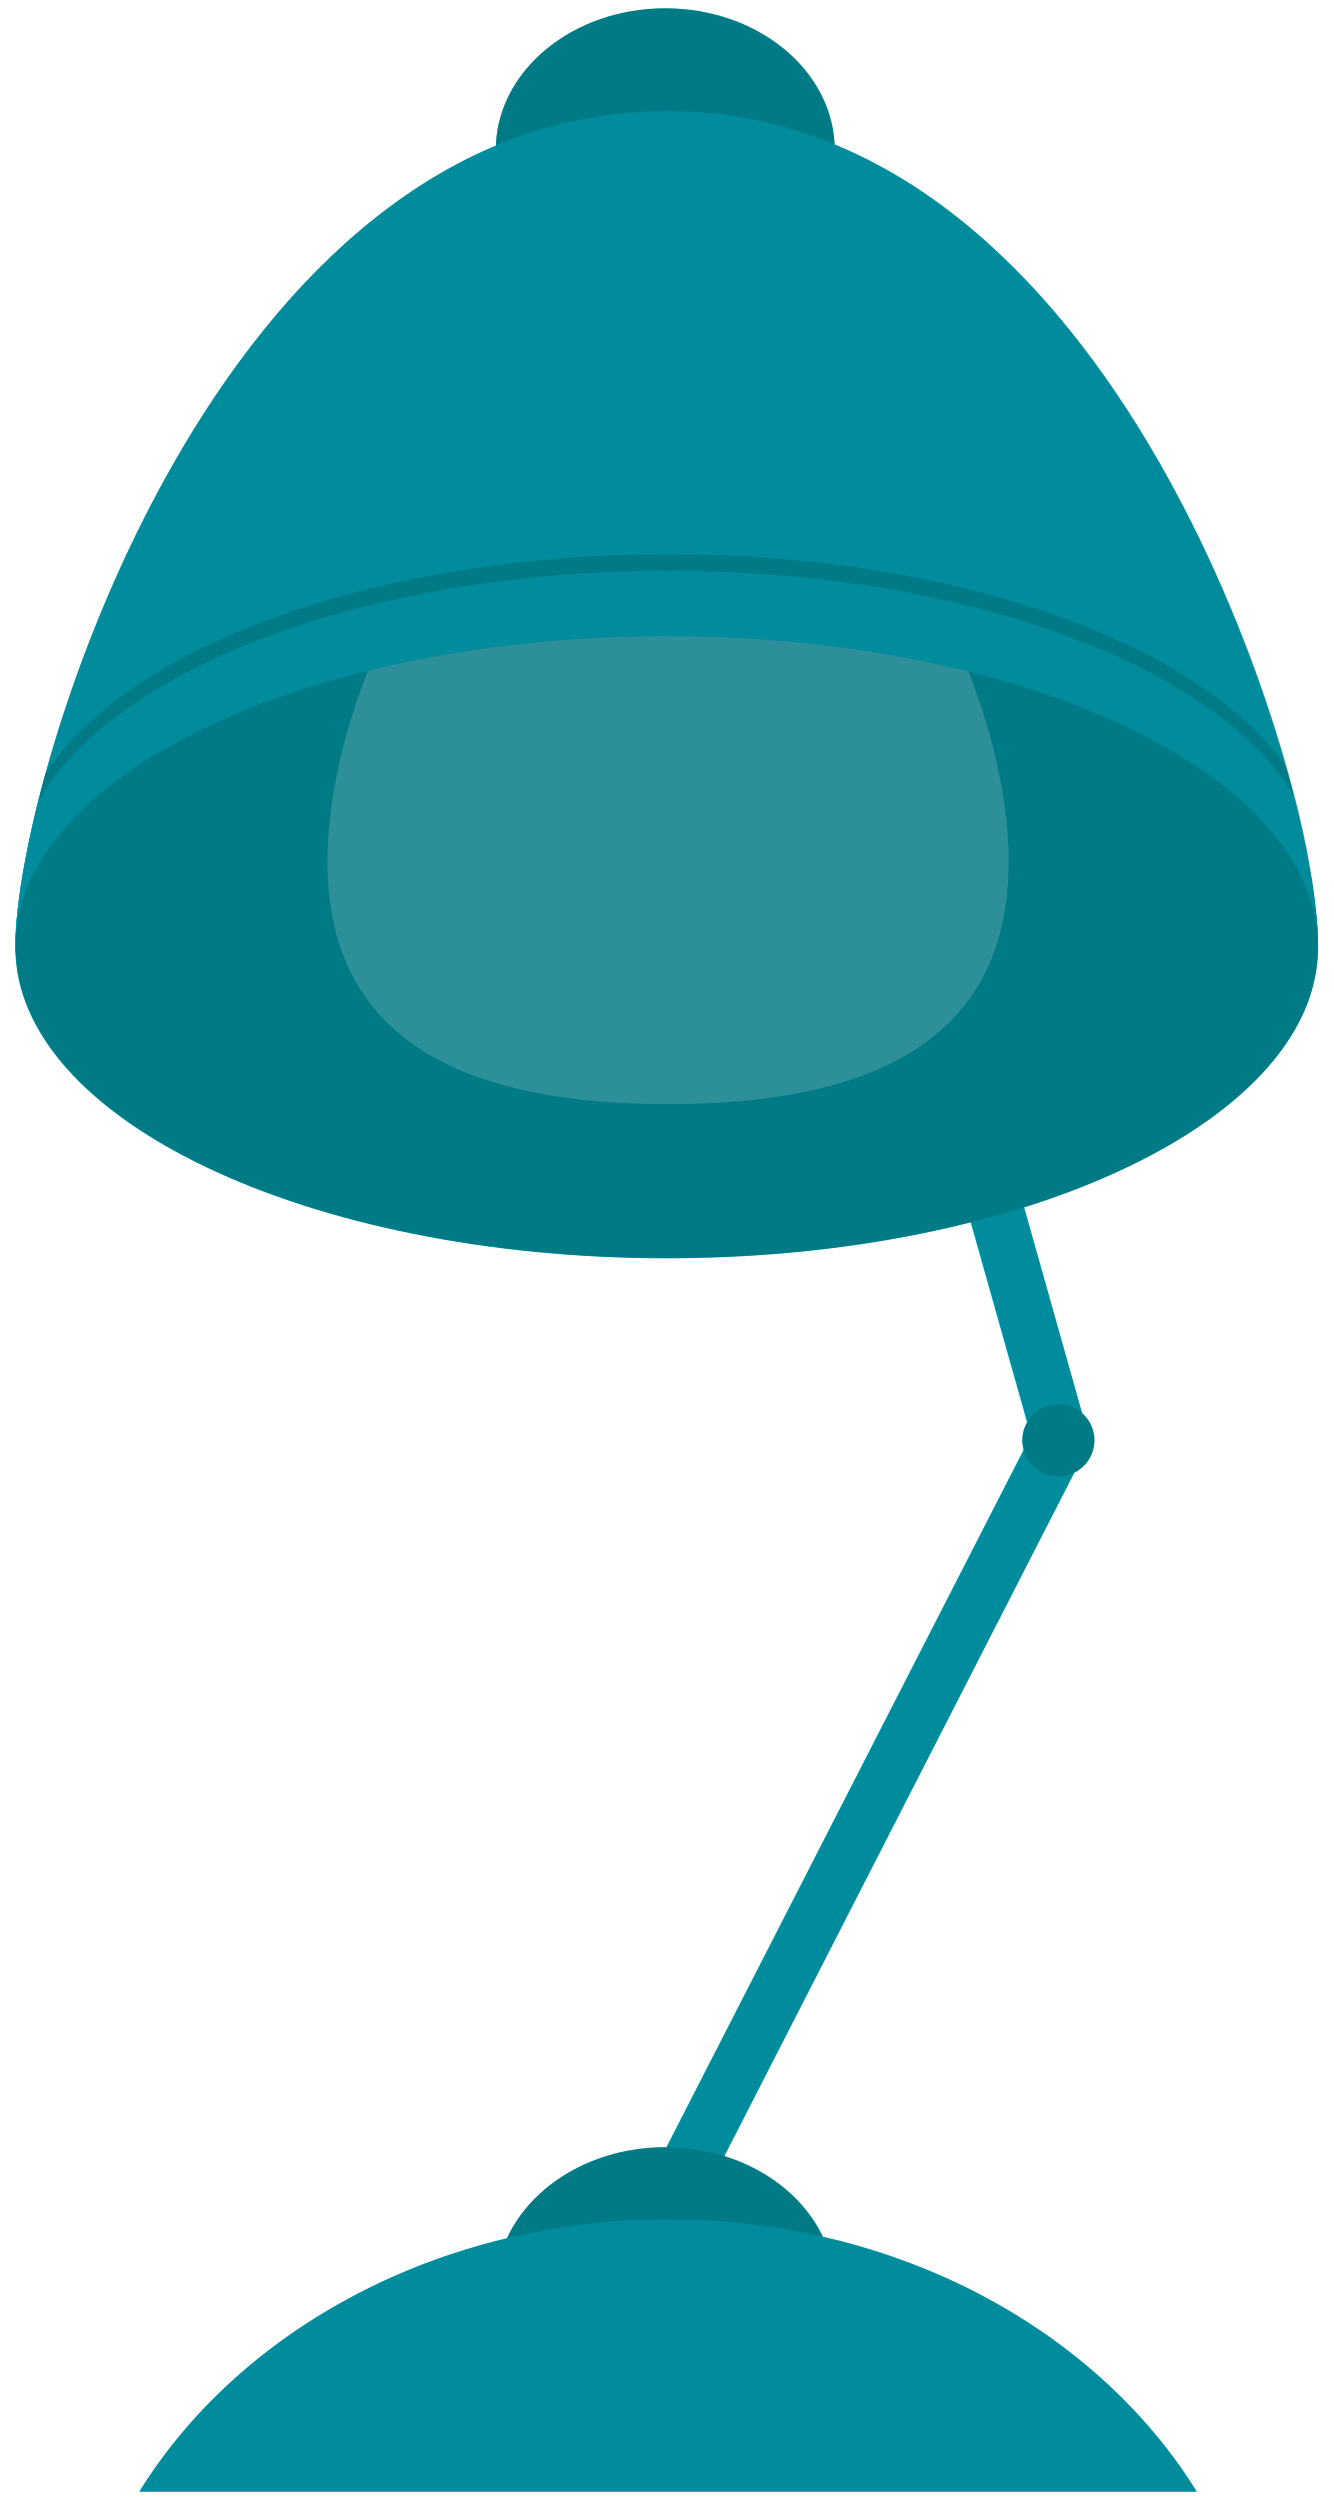
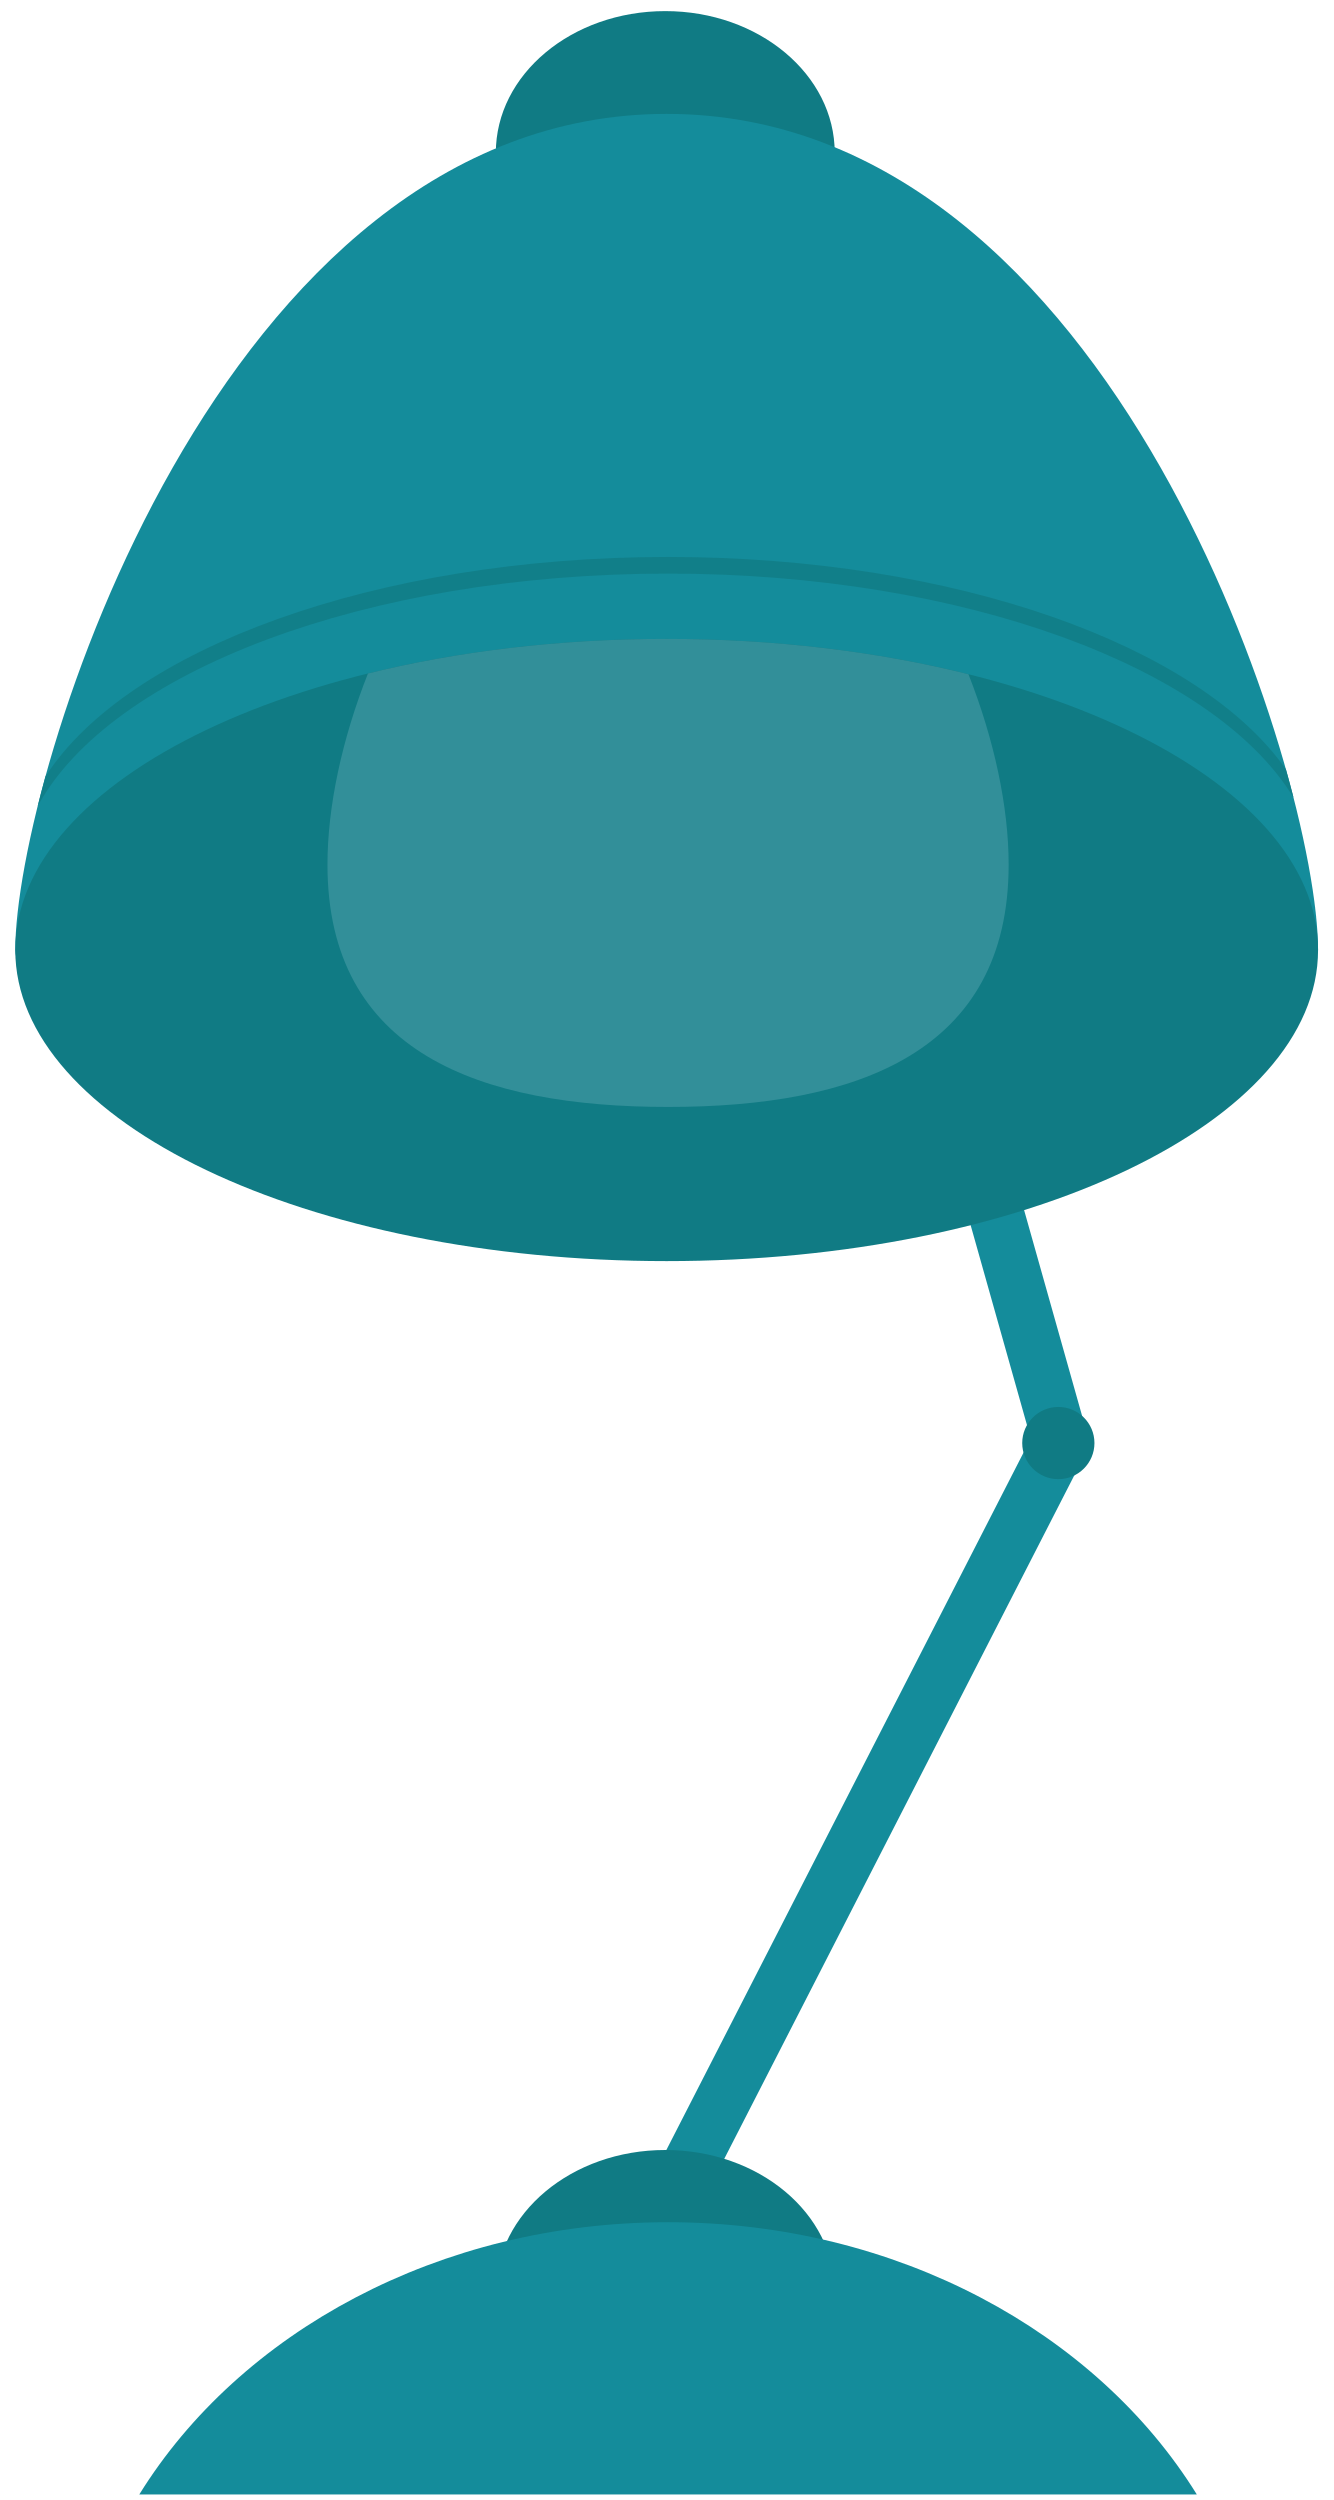
<svg xmlns="http://www.w3.org/2000/svg" id="Layer_1" data-name="Layer 1" viewBox="0 0 480 900">
  <defs>
-     <style>.cls-1{fill:none;}.cls-2{fill:#00b8d4;}.cls-3{fill:#0097a7;}.cls-4{clip-path:url(#clip-path);}.cls-5{fill:#b3e5fc;}.cls-5,.cls-6{opacity:0.5;}.cls-6{fill:#006064;}</style>
-     <clipPath id="clip-path">
-       <path class="cls-1" d="M474.5,341c0,61.86-106,70.5-235.5,70.5S5.5,402.86,5.5,341s105-112,234.5-112S474.5,279.14,474.5,341Z" />
-     </clipPath>
+     <style>.cls-1{fill:#148c9b;}.cls-2{fill:#107b84;}.cls-3{fill:#117f89;}.cls-4{fill:#328f99;}</style>
  </defs>
-   <rect class="cls-2" x="279.18" y="497.23" width="20" height="403.2" transform="translate(350.3 -55) rotate(27.12)" />
-   <rect class="cls-2" x="301.09" y="5.03" width="20" height="524.29" transform="translate(-60.81 94.41) rotate(-15.74)" />
-   <ellipse class="cls-3" cx="239.5" cy="54" rx="61" ry="51" />
-   <ellipse class="cls-3" cx="239.5" cy="824" rx="61" ry="51" />
-   <path class="cls-2" d="M240,383.5c-129.51,0-234.5-16-234.5-42.5,0-61.86,73-301,234.5-301S474.5,279.14,474.5,341C474.5,353.5,369.51,383.5,240,383.5Z" />
-   <path class="cls-3" d="M30.25,385.12c42,27.32,122.09,38.38,210.25,38.38,95.37,0,186.8-24.36,227.47-62.18a58.6,58.6,0,0,0,6.45-23.89c-.56-14.31-4.35-36.08-11.5-61.48C431.81,231.52,344,199.5,240.5,199.5c-105.44,0-194.62,33.24-224.13,79-6.7,24.33-10.26,45.14-10.8,59C6.34,354.56,15.14,370.72,30.25,385.12Z" />
-   <path class="cls-2" d="M445,359.5c4.26-8.44,29.5-9.43,29.5-18.5,0-12.34-2.91-31.73-8.84-54.87h0C437.25,239.54,347.21,205.5,240.5,205.5c-109,0-200.67,35.54-226.93,83.68l-.31,1.26c-5.2,21.23-7.75,39-7.75,50.55,0,18,24.67,4.42,40.5,19.5,42,27.32,106.34,69,194.5,69C335.87,429.5,404.33,397.32,445,359.5Z" />
-   <path class="cls-2" d="M430.85,897C394.73,838.71,323,799,240.5,799S86.27,838.71,50.15,897Z" />
-   <ellipse class="cls-3" cx="240" cy="341" rx="234.5" ry="112" />
-   <g class="cls-4">
-     <path class="cls-5" d="M363.11,310.26c0,67.71-54.89,87.24-122.61,87.24S117.89,378,117.89,310.26,172.79,140.5,240.5,140.5,363.11,242.55,363.11,310.26Z" />
-   </g>
-   <circle class="cls-3" cx="381" cy="518.5" r="13" />
-   <path class="cls-6" d="M474.5,341c0-.69,0-1.41,0-2.14,0-.15,0-.31,0-.46,0-.73-.05-1.47-.09-2.24,0-.11,0-.23,0-.34q-.06-1.09-.14-2.23c0-.12,0-.23,0-.35q-.09-1.25-.21-2.56l0-.45q-.07-.78-.16-1.57v0q-.21-2-.47-4.07l0-.39q-.2-1.52-.42-3.09V321q-.18-1.26-.38-2.55l0-.11-.1-.64,0-.1q-.27-1.69-.57-3.44l0-.18q-.59-3.39-1.29-7l0-.18,0-.11,0-.1q-1.16-5.85-2.65-12.21l-.05-.22q-.92-3.92-2-8v0h0q-.67-2.63-1.4-5.32l-.07-.26C443.29,203.25,390.12,88.93,300.44,52,299.17,24.76,272.38,3,239.5,3c-33.05,0-59.95,22-61,49.41C90.27,89.47,37.58,201.52,16.38,278.47h0q-.63,2.27-1.22,4.51v0q-1,3.78-1.89,7.43h0v0l-.3,1.23,0,.08q-.27,1.12-.53,2.23l-.15.65q-.83,3.57-1.56,7l-.13.63-.39,1.85,0,.08q-.49,2.39-.93,4.7l-.12.63q-.6,3.2-1.1,6.23l-.1.6q-.49,3-.88,5.8l-.08.61q-.37,2.77-.65,5.34l-.06.6c-.09.84-.17,1.68-.24,2.49v0c0,.23,0,.46-.06.68v0q-.07.82-.13,1.61l0,.57c-.05.76-.1,1.52-.13,2.24v0c0,.72-.06,1.42-.08,2.1,0,.17,0,.35,0,.52,0,.68,0,1.35,0,2,0,61.86,105,112,234.5,112,39.53,0,76.76-4.68,109.43-12.93l20.29,72a12.87,12.87,0,0,0-1.23,9.95L240,773h-.46c-26,0-48.18,13.6-57,32.75C125.18,819.43,77.48,852.9,50.15,897h380.7c-27.69-44.68-76.28-78.45-134.64-91.78-6.34-13.38-19.25-24-35.42-29l126-246.08a13,13,0,0,0,2.76-21.39l-20.88-74.1C432.41,414.62,474.5,380.16,474.5,341Z" />
+   <rect class="cls-1" x="279.18" y="498.23" width="20" height="403.2" transform="translate(350.75 -54.89) rotate(27.12)" />
+   <rect class="cls-1" x="301.09" y="6.03" width="20" height="524.29" transform="translate(-61.08 94.45) rotate(-15.74)" />
+   <ellipse class="cls-2" cx="239.5" cy="55" rx="61" ry="51" />
+   <ellipse class="cls-2" cx="239.5" cy="825" rx="61" ry="51" />
+   <path class="cls-1" d="M240,384.5c-129.51,0-234.5-16-234.5-42.5,0-61.86,73-301,234.5-301S474.5,280.14,474.5,342C474.5,354.5,369.51,384.5,240,384.5Z" />
+   <path class="cls-3" d="M469.38,303c.17.78.33,1.55.48,2.32C469.71,304.53,469.55,303.75,469.38,303Z" />
+   <path class="cls-3" d="M470.36,307.73c.11.54.2,1.06.3,1.59C470.56,308.79,470.47,308.27,470.36,307.73Z" />
+   <path class="cls-3" d="M240.5,206.5c106.7,0,196.74,34,225.16,80.62q-1.28-5-2.73-10.17C431.81,232.52,344,200.5,240.5,200.5c-105.44,0-194.62,33.24-224.12,79q-1.51,5.48-2.8,10.69C39.85,242,131.49,206.5,240.5,206.5Z" />
+   <path class="cls-3" d="M471.77,315.41c.08.48.16.95.24,1.43C471.93,316.36,471.86,315.89,471.77,315.41Z" />
+   <path class="cls-3" d="M468.19,297.56c.16.71.33,1.44.49,2.14C468.52,299,468.35,298.28,468.19,297.56Z" />
+   <path class="cls-3" d="M466.11,288.92c.19.76.39,1.52.57,2.27C466.5,290.44,466.3,289.68,466.11,288.92Z" />
+   <path class="cls-3" d="M467.18,293.25c.18.75.36,1.5.54,2.24C467.54,294.76,467.36,294,467.18,293.25Z" />
+   <path class="cls-3" d="M471.1,311.63c.09.51.18,1,.27,1.52C471.28,312.64,471.2,312.14,471.1,311.63Z" />
+   <path class="cls-3" d="M474,332.3c0,.32.05.63.08.95C474.08,332.93,474,332.62,474,332.3Z" />
+   <path class="cls-3" d="M474.25,335.23q0,.44.05.87Q474.28,335.67,474.25,335.23Z" />
+   <path class="cls-3" d="M474.42,338.47v0c0-.14,0-.29,0-.43C474.41,338.16,474.41,338.31,474.42,338.47Z" />
+   <path class="cls-3" d="M472.37,319.06c.07.45.13.89.2,1.33C472.51,319.95,472.44,319.51,472.37,319.06Z" />
+   <path class="cls-3" d="M472.9,322.58c.06.42.11.82.17,1.23C473,323.4,473,323,472.9,322.58Z" />
+   <path class="cls-3" d="M473.34,326c0,.38.09.76.14,1.13C473.44,326.72,473.39,326.35,473.34,326Z" />
+   <path class="cls-3" d="M473.72,329.2c0,.35.07.69.11,1C473.79,329.9,473.76,329.56,473.72,329.2Z" />
+   <path class="cls-1" d="M430.85,898C394.73,839.71,323,800,240.5,800S86.27,839.71,50.15,898Z" />
+   <ellipse class="cls-2" cx="240" cy="342" rx="234.5" ry="112" />
+   <path class="cls-4" d="M132.47,242.45c-9.3,23.53-14.58,47.82-14.58,68.81,0,67.71,54.89,87.24,122.61,87.24S363.11,379,363.11,311.26c0-20.91-5.24-45.09-14.47-68.54C316.16,234.6,279.21,230,240,230,201.24,230,164.68,234.49,132.47,242.45Z" />
+   <circle class="cls-2" cx="381" cy="519.5" r="13" />
</svg>
